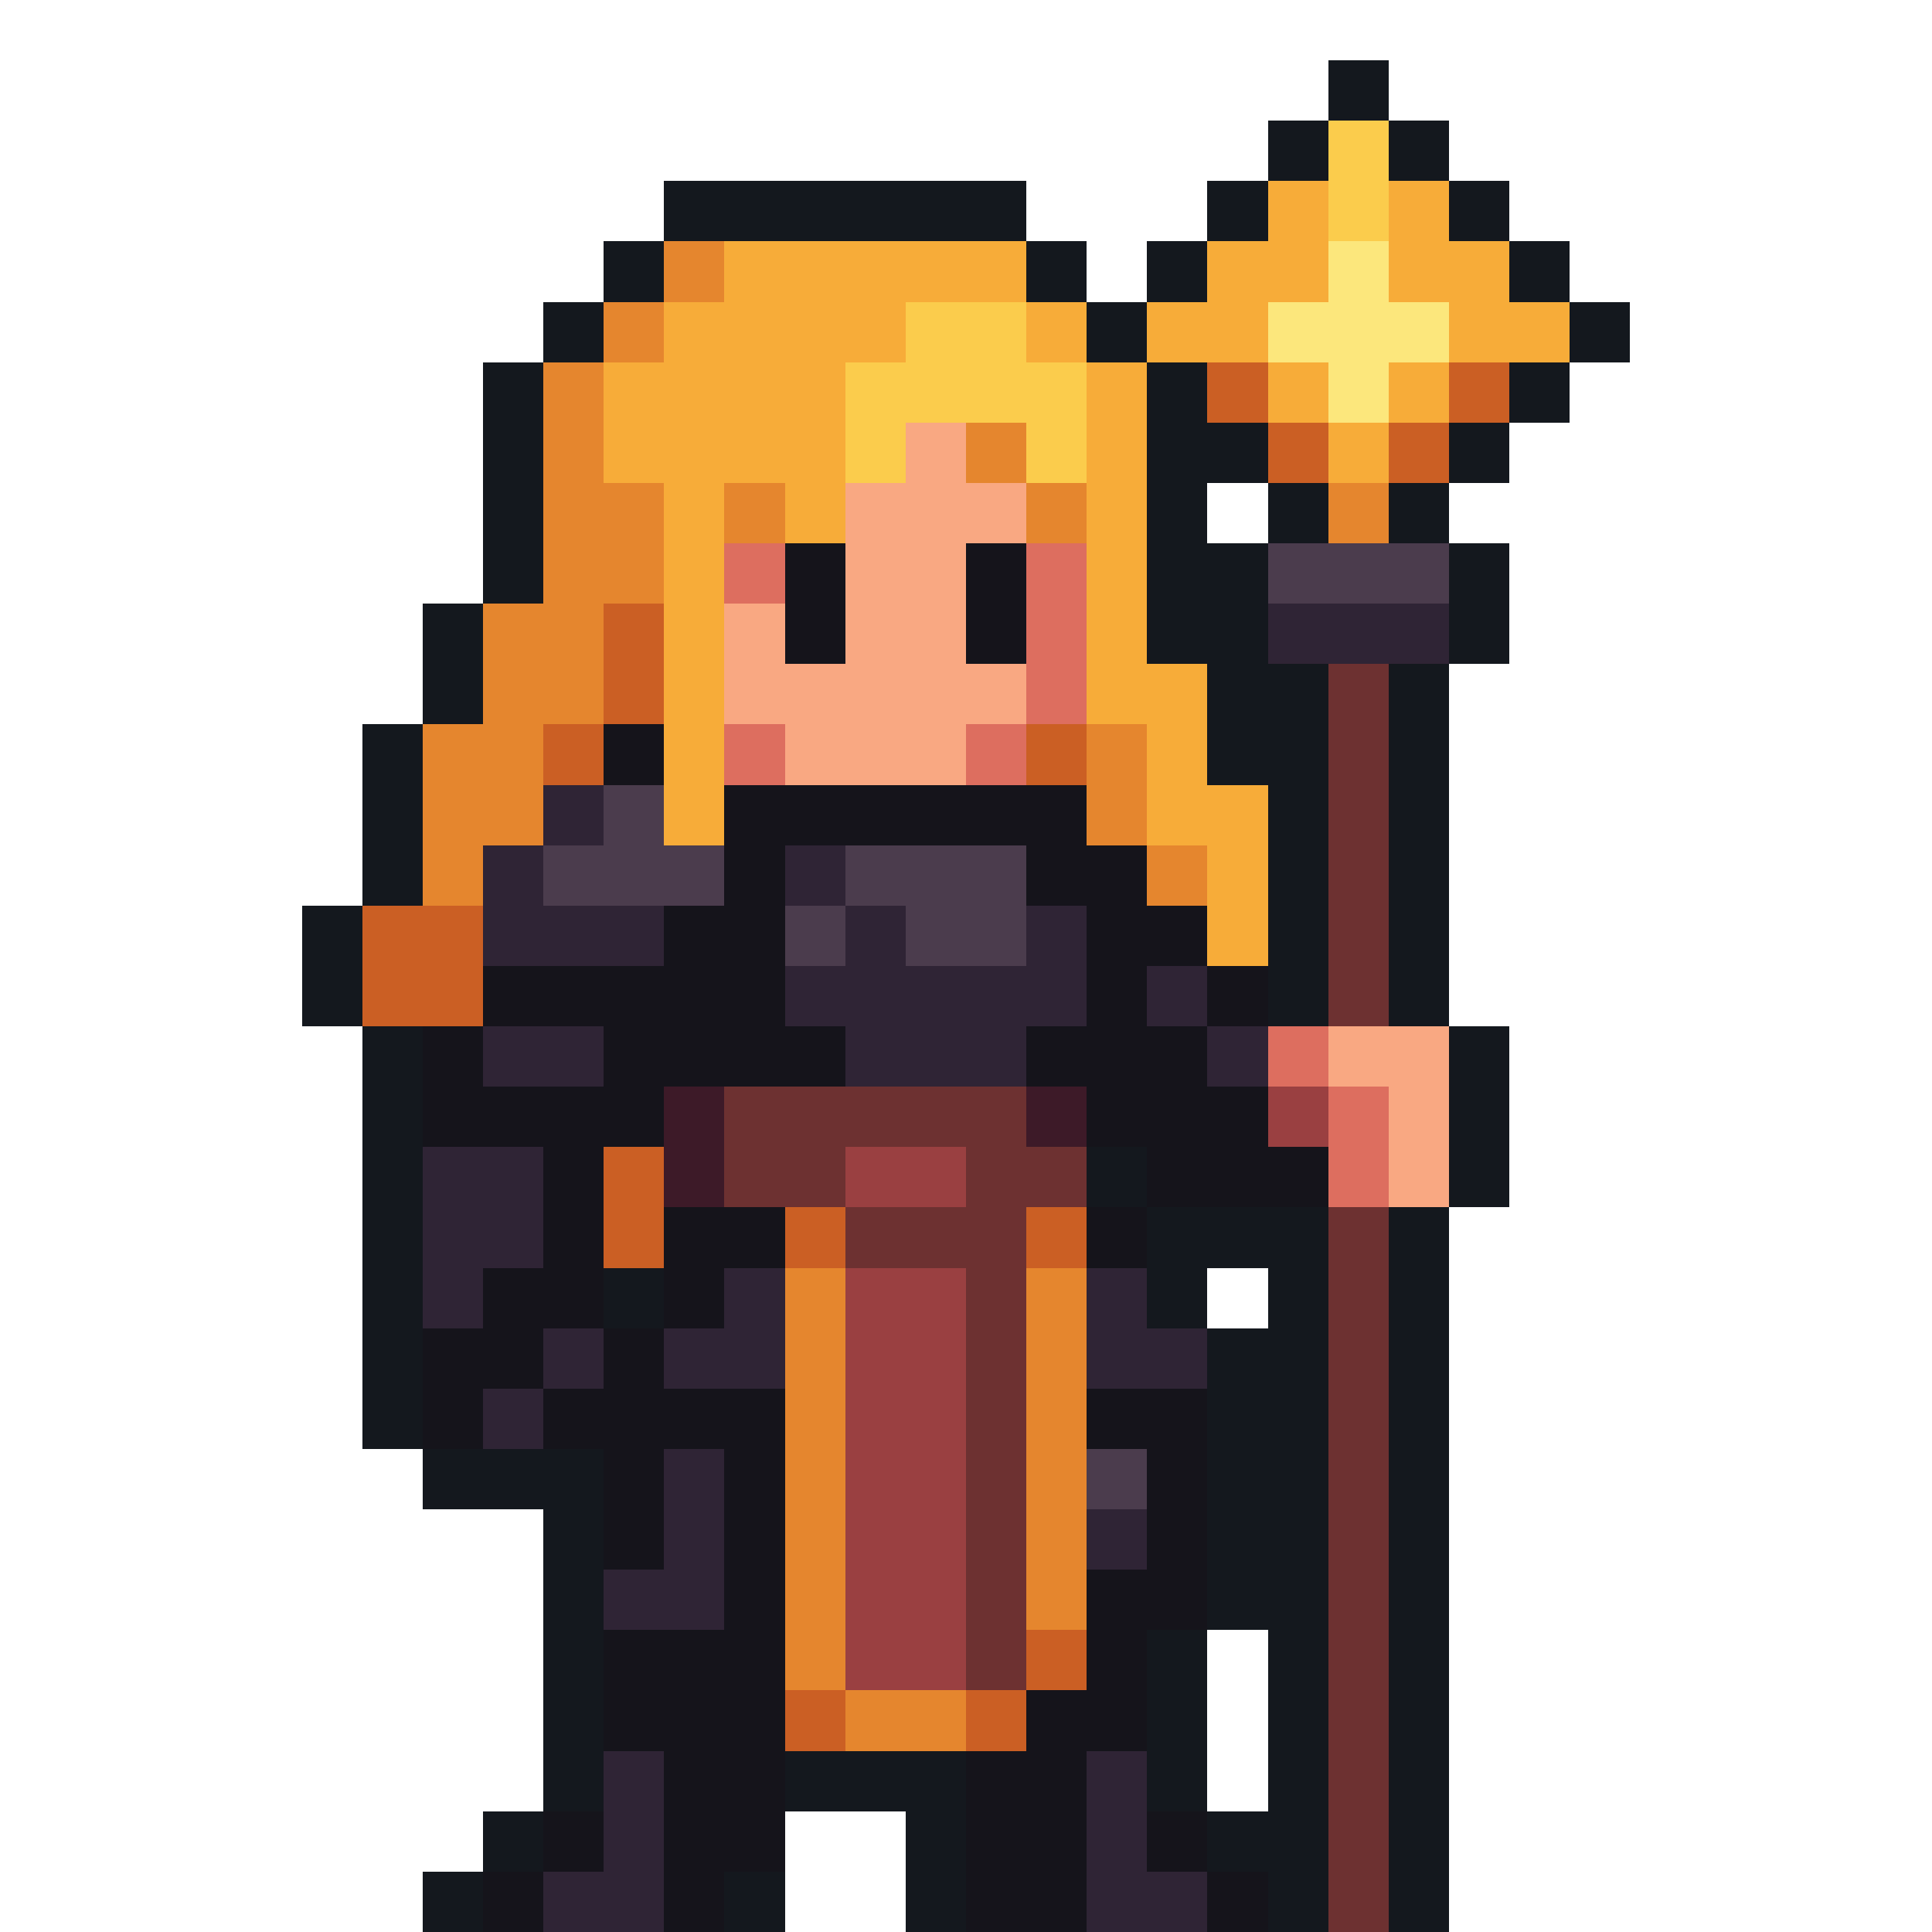
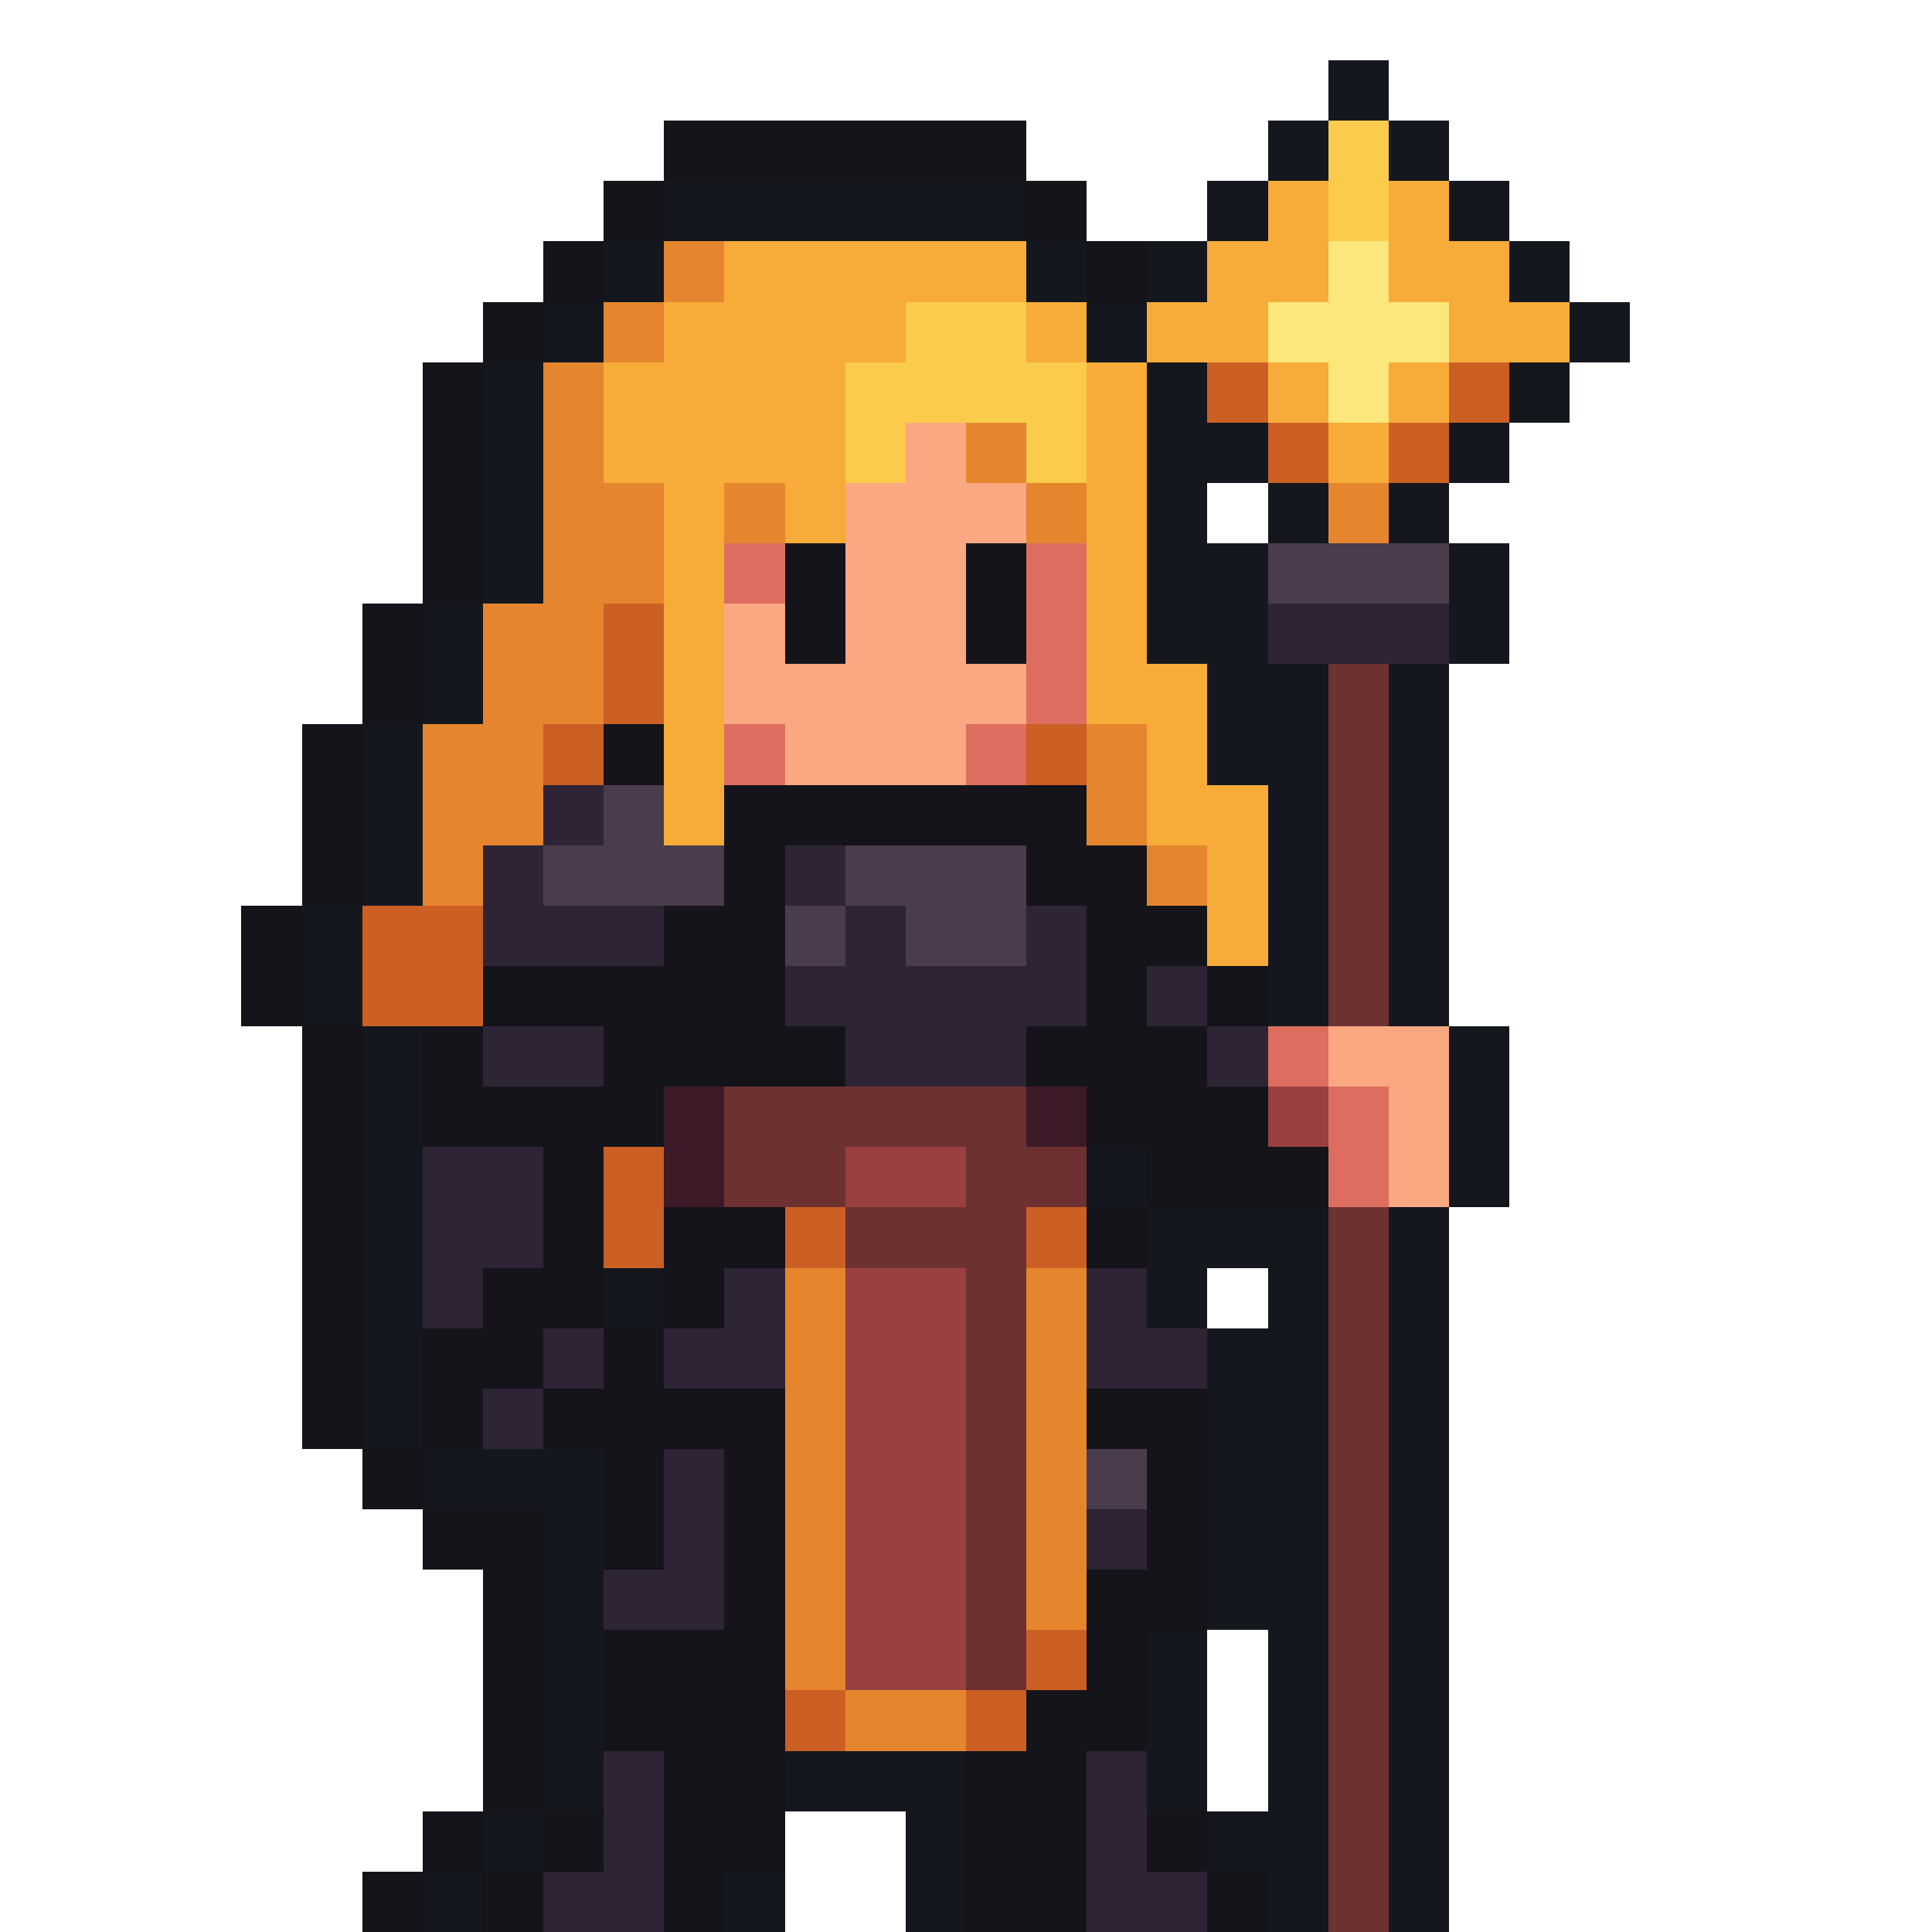
<svg xmlns="http://www.w3.org/2000/svg" version="1.1" width="32" height="32" shape-rendering="crispEdges">
  <rect x="22" y="1" width="1" height="1" fill="#14181E" />
+   <rect x="11" y="2" width="6" height="1" fill="#15141B" />
  <rect x="21" y="2" width="1" height="1" fill="#14181E" />
  <rect x="22" y="2" width="1" height="2" fill="#FBCC4C" />
  <rect x="23" y="2" width="1" height="1" fill="#14181E" />
+   <rect x="10" y="3" width="1" height="1" fill="#15141B" />
  <rect x="11" y="3" width="6" height="1" fill="#14181E" />
+   <rect x="17" y="3" width="1" height="1" fill="#15141B" />
  <rect x="20" y="3" width="1" height="1" fill="#14181E" />
  <rect x="21" y="3" width="1" height="2" fill="#F7AC39" />
  <rect x="23" y="3" width="1" height="2" fill="#F7AC39" />
  <rect x="24" y="3" width="1" height="1" fill="#14181E" />
+   <rect x="9" y="4" width="1" height="1" fill="#15141B" />
  <rect x="10" y="4" width="1" height="1" fill="#14181E" />
  <rect x="11" y="4" width="1" height="1" fill="#E5862E" />
  <rect x="12" y="4" width="5" height="1" fill="#F7AC39" />
  <rect x="17" y="4" width="1" height="1" fill="#14181E" />
+   <rect x="18" y="4" width="1" height="1" fill="#15141B" />
  <rect x="19" y="4" width="1" height="1" fill="#14181E" />
  <rect x="20" y="4" width="1" height="2" fill="#F7AC39" />
  <rect x="22" y="4" width="1" height="3" fill="#FCE77C" />
  <rect x="24" y="4" width="1" height="2" fill="#F7AC39" />
  <rect x="25" y="4" width="1" height="1" fill="#14181E" />
+   <rect x="8" y="5" width="1" height="1" fill="#15141B" />
  <rect x="9" y="5" width="1" height="1" fill="#14181E" />
  <rect x="10" y="5" width="1" height="1" fill="#E5862E" />
  <rect x="11" y="5" width="4" height="1" fill="#F7AC39" />
  <rect x="15" y="5" width="2" height="2" fill="#FBCC4C" />
  <rect x="17" y="5" width="1" height="1" fill="#F7AC39" />
  <rect x="18" y="5" width="1" height="1" fill="#14181E" />
  <rect x="19" y="5" width="1" height="1" fill="#F7AC39" />
  <rect x="21" y="5" width="1" height="1" fill="#FCE77C" />
  <rect x="23" y="5" width="1" height="1" fill="#FCE77C" />
  <rect x="25" y="5" width="1" height="1" fill="#F7AC39" />
  <rect x="26" y="5" width="1" height="1" fill="#14181E" />
+   <rect x="7" y="6" width="1" height="4" fill="#15141B" />
  <rect x="8" y="6" width="1" height="4" fill="#14181E" />
  <rect x="9" y="6" width="1" height="6" fill="#E5862E" />
  <rect x="10" y="6" width="4" height="2" fill="#F7AC39" />
  <rect x="14" y="6" width="1" height="2" fill="#FBCC4C" />
  <rect x="17" y="6" width="1" height="2" fill="#FBCC4C" />
  <rect x="18" y="6" width="1" height="6" fill="#F7AC39" />
  <rect x="19" y="6" width="1" height="5" fill="#14181E" />
  <rect x="20" y="6" width="1" height="1" fill="#CB5F24" />
  <rect x="21" y="6" width="1" height="1" fill="#F7AC39" />
  <rect x="23" y="6" width="1" height="1" fill="#F7AC39" />
  <rect x="24" y="6" width="1" height="1" fill="#CB5F24" />
  <rect x="25" y="6" width="1" height="1" fill="#14181E" />
  <rect x="15" y="7" width="1" height="6" fill="#F9A882" />
  <rect x="16" y="7" width="1" height="1" fill="#E5862E" />
  <rect x="20" y="7" width="1" height="1" fill="#14181E" />
  <rect x="21" y="7" width="1" height="1" fill="#CB5F24" />
  <rect x="22" y="7" width="1" height="1" fill="#F7AC39" />
  <rect x="23" y="7" width="1" height="1" fill="#CB5F24" />
  <rect x="24" y="7" width="1" height="1" fill="#14181E" />
  <rect x="10" y="8" width="1" height="2" fill="#E5862E" />
  <rect x="11" y="8" width="1" height="6" fill="#F7AC39" />
  <rect x="12" y="8" width="1" height="1" fill="#E5862E" />
  <rect x="13" y="8" width="1" height="1" fill="#F7AC39" />
  <rect x="14" y="8" width="1" height="5" fill="#F9A882" />
  <rect x="16" y="8" width="1" height="1" fill="#F9A882" />
  <rect x="17" y="8" width="1" height="1" fill="#E5862E" />
  <rect x="21" y="8" width="1" height="1" fill="#14181E" />
  <rect x="22" y="8" width="1" height="1" fill="#E5862E" />
  <rect x="23" y="8" width="1" height="1" fill="#14181E" />
  <rect x="12" y="9" width="1" height="1" fill="#DD6E5F" />
  <rect x="13" y="9" width="1" height="2" fill="#15141B" />
  <rect x="16" y="9" width="1" height="2" fill="#15141B" />
  <rect x="17" y="9" width="1" height="3" fill="#DD6E5F" />
  <rect x="20" y="9" width="1" height="4" fill="#14181E" />
  <rect x="21" y="9" width="3" height="1" fill="#4B3C4D" />
  <rect x="24" y="9" width="1" height="2" fill="#14181E" />
+   <rect x="6" y="10" width="1" height="2" fill="#15141B" />
  <rect x="7" y="10" width="1" height="2" fill="#14181E" />
  <rect x="8" y="10" width="1" height="4" fill="#E5862E" />
  <rect x="10" y="10" width="1" height="2" fill="#CB5F24" />
  <rect x="12" y="10" width="1" height="2" fill="#F9A882" />
  <rect x="21" y="10" width="3" height="1" fill="#2F2435" />
  <rect x="13" y="11" width="1" height="2" fill="#F9A882" />
  <rect x="16" y="11" width="1" height="1" fill="#F9A882" />
  <rect x="19" y="11" width="1" height="3" fill="#F7AC39" />
  <rect x="21" y="11" width="1" height="6" fill="#14181E" />
  <rect x="22" y="11" width="1" height="6" fill="#6D3131" />
  <rect x="23" y="11" width="1" height="6" fill="#14181E" />
+   <rect x="5" y="12" width="1" height="3" fill="#15141B" />
  <rect x="6" y="12" width="1" height="3" fill="#14181E" />
  <rect x="7" y="12" width="1" height="3" fill="#E5862E" />
  <rect x="9" y="12" width="1" height="1" fill="#CB5F24" />
  <rect x="10" y="12" width="1" height="1" fill="#15141B" />
  <rect x="12" y="12" width="1" height="1" fill="#DD6E5F" />
  <rect x="16" y="12" width="1" height="1" fill="#DD6E5F" />
  <rect x="17" y="12" width="1" height="1" fill="#CB5F24" />
  <rect x="18" y="12" width="1" height="2" fill="#E5862E" />
  <rect x="9" y="13" width="1" height="1" fill="#2F2435" />
  <rect x="10" y="13" width="1" height="2" fill="#4B3C4D" />
  <rect x="12" y="13" width="6" height="1" fill="#15141B" />
  <rect x="20" y="13" width="1" height="3" fill="#F7AC39" />
  <rect x="8" y="14" width="1" height="2" fill="#2F2435" />
  <rect x="9" y="14" width="1" height="1" fill="#4B3C4D" />
  <rect x="11" y="14" width="1" height="1" fill="#4B3C4D" />
  <rect x="12" y="14" width="1" height="4" fill="#15141B" />
  <rect x="13" y="14" width="1" height="1" fill="#2F2435" />
  <rect x="14" y="14" width="3" height="1" fill="#4B3C4D" />
  <rect x="17" y="14" width="2" height="1" fill="#15141B" />
  <rect x="19" y="14" width="1" height="1" fill="#E5862E" />
+   <rect x="4" y="15" width="1" height="2" fill="#15141B" />
  <rect x="5" y="15" width="1" height="2" fill="#14181E" />
  <rect x="6" y="15" width="2" height="2" fill="#CB5F24" />
  <rect x="9" y="15" width="2" height="1" fill="#2F2435" />
  <rect x="11" y="15" width="1" height="3" fill="#15141B" />
  <rect x="13" y="15" width="1" height="1" fill="#4B3C4D" />
  <rect x="14" y="15" width="1" height="3" fill="#2F2435" />
  <rect x="15" y="15" width="2" height="1" fill="#4B3C4D" />
  <rect x="17" y="15" width="1" height="2" fill="#2F2435" />
  <rect x="18" y="15" width="2" height="1" fill="#15141B" />
  <rect x="8" y="16" width="3" height="1" fill="#15141B" />
  <rect x="13" y="16" width="1" height="1" fill="#2F2435" />
  <rect x="15" y="16" width="2" height="2" fill="#2F2435" />
  <rect x="18" y="16" width="1" height="3" fill="#15141B" />
  <rect x="19" y="16" width="1" height="1" fill="#2F2435" />
  <rect x="20" y="16" width="1" height="1" fill="#15141B" />
+   <rect x="5" y="17" width="1" height="7" fill="#15141B" />
  <rect x="6" y="17" width="1" height="7" fill="#14181E" />
  <rect x="7" y="17" width="1" height="2" fill="#15141B" />
  <rect x="8" y="17" width="2" height="1" fill="#2F2435" />
  <rect x="10" y="17" width="1" height="2" fill="#15141B" />
  <rect x="13" y="17" width="1" height="1" fill="#15141B" />
  <rect x="17" y="17" width="1" height="1" fill="#15141B" />
  <rect x="19" y="17" width="1" height="3" fill="#15141B" />
  <rect x="20" y="17" width="1" height="1" fill="#2F2435" />
  <rect x="21" y="17" width="1" height="1" fill="#DD6E5F" />
  <rect x="22" y="17" width="2" height="1" fill="#F9A882" />
  <rect x="24" y="17" width="1" height="3" fill="#14181E" />
  <rect x="8" y="18" width="2" height="1" fill="#15141B" />
  <rect x="11" y="18" width="1" height="2" fill="#3D1A28" />
  <rect x="12" y="18" width="5" height="1" fill="#6D3131" />
  <rect x="17" y="18" width="1" height="1" fill="#3D1A28" />
  <rect x="20" y="18" width="1" height="2" fill="#15141B" />
  <rect x="21" y="18" width="1" height="1" fill="#9A4041" />
  <rect x="22" y="18" width="1" height="2" fill="#DD6E5F" />
  <rect x="23" y="18" width="1" height="2" fill="#F9A882" />
  <rect x="7" y="19" width="2" height="2" fill="#2F2435" />
  <rect x="9" y="19" width="1" height="3" fill="#15141B" />
  <rect x="10" y="19" width="1" height="2" fill="#CB5F24" />
  <rect x="12" y="19" width="2" height="1" fill="#6D3131" />
  <rect x="14" y="19" width="2" height="1" fill="#9A4041" />
  <rect x="16" y="19" width="2" height="1" fill="#6D3131" />
  <rect x="18" y="19" width="1" height="1" fill="#14181E" />
  <rect x="21" y="19" width="1" height="1" fill="#15141B" />
  <rect x="11" y="20" width="2" height="1" fill="#15141B" />
  <rect x="13" y="20" width="1" height="1" fill="#CB5F24" />
  <rect x="14" y="20" width="3" height="1" fill="#6D3131" />
  <rect x="17" y="20" width="1" height="1" fill="#CB5F24" />
  <rect x="18" y="20" width="1" height="1" fill="#15141B" />
  <rect x="19" y="20" width="3" height="1" fill="#14181E" />
  <rect x="22" y="20" width="1" height="12" fill="#6D3131" />
  <rect x="23" y="20" width="1" height="12" fill="#14181E" />
  <rect x="7" y="21" width="1" height="1" fill="#2F2435" />
  <rect x="8" y="21" width="1" height="2" fill="#15141B" />
  <rect x="10" y="21" width="1" height="1" fill="#14181E" />
  <rect x="11" y="21" width="1" height="1" fill="#15141B" />
  <rect x="12" y="21" width="1" height="2" fill="#2F2435" />
  <rect x="13" y="21" width="1" height="7" fill="#E5862E" />
  <rect x="14" y="21" width="2" height="7" fill="#9A4041" />
  <rect x="16" y="21" width="1" height="7" fill="#6D3131" />
  <rect x="17" y="21" width="1" height="6" fill="#E5862E" />
  <rect x="18" y="21" width="1" height="2" fill="#2F2435" />
  <rect x="19" y="21" width="1" height="1" fill="#14181E" />
  <rect x="21" y="21" width="1" height="11" fill="#14181E" />
  <rect x="7" y="22" width="1" height="2" fill="#15141B" />
  <rect x="9" y="22" width="1" height="1" fill="#2F2435" />
  <rect x="10" y="22" width="1" height="4" fill="#15141B" />
  <rect x="11" y="22" width="1" height="1" fill="#2F2435" />
  <rect x="19" y="22" width="1" height="1" fill="#2F2435" />
  <rect x="20" y="22" width="1" height="5" fill="#14181E" />
  <rect x="8" y="23" width="1" height="1" fill="#2F2435" />
  <rect x="9" y="23" width="1" height="1" fill="#15141B" />
  <rect x="11" y="23" width="2" height="1" fill="#15141B" />
  <rect x="18" y="23" width="2" height="1" fill="#15141B" />
+   <rect x="6" y="24" width="1" height="1" fill="#15141B" />
  <rect x="7" y="24" width="3" height="1" fill="#14181E" />
  <rect x="11" y="24" width="1" height="3" fill="#2F2435" />
  <rect x="12" y="24" width="1" height="7" fill="#15141B" />
  <rect x="18" y="24" width="1" height="1" fill="#4B3C4D" />
  <rect x="19" y="24" width="1" height="3" fill="#15141B" />
+   <rect x="7" y="25" width="2" height="1" fill="#15141B" />
  <rect x="9" y="25" width="1" height="5" fill="#14181E" />
  <rect x="18" y="25" width="1" height="1" fill="#2F2435" />
+   <rect x="8" y="26" width="1" height="4" fill="#15141B" />
  <rect x="10" y="26" width="1" height="1" fill="#2F2435" />
  <rect x="18" y="26" width="1" height="3" fill="#15141B" />
  <rect x="10" y="27" width="2" height="2" fill="#15141B" />
  <rect x="17" y="27" width="1" height="1" fill="#CB5F24" />
  <rect x="19" y="27" width="1" height="3" fill="#14181E" />
  <rect x="13" y="28" width="1" height="1" fill="#CB5F24" />
  <rect x="14" y="28" width="2" height="1" fill="#E5862E" />
  <rect x="16" y="28" width="1" height="1" fill="#CB5F24" />
  <rect x="17" y="28" width="1" height="4" fill="#15141B" />
  <rect x="10" y="29" width="1" height="3" fill="#2F2435" />
  <rect x="11" y="29" width="1" height="3" fill="#15141B" />
  <rect x="13" y="29" width="3" height="1" fill="#14181E" />
  <rect x="16" y="29" width="1" height="3" fill="#15141B" />
  <rect x="18" y="29" width="1" height="3" fill="#2F2435" />
+   <rect x="7" y="30" width="1" height="1" fill="#15141B" />
  <rect x="8" y="30" width="1" height="1" fill="#14181E" />
  <rect x="9" y="30" width="1" height="1" fill="#15141B" />
  <rect x="15" y="30" width="1" height="2" fill="#14181E" />
  <rect x="19" y="30" width="1" height="1" fill="#15141B" />
  <rect x="20" y="30" width="1" height="1" fill="#14181E" />
+   <rect x="6" y="31" width="1" height="1" fill="#15141B" />
  <rect x="7" y="31" width="1" height="1" fill="#14181E" />
  <rect x="8" y="31" width="1" height="1" fill="#15141B" />
  <rect x="9" y="31" width="1" height="1" fill="#2F2435" />
  <rect x="12" y="31" width="1" height="1" fill="#14181E" />
  <rect x="19" y="31" width="1" height="1" fill="#2F2435" />
  <rect x="20" y="31" width="1" height="1" fill="#15141B" />
</svg>
